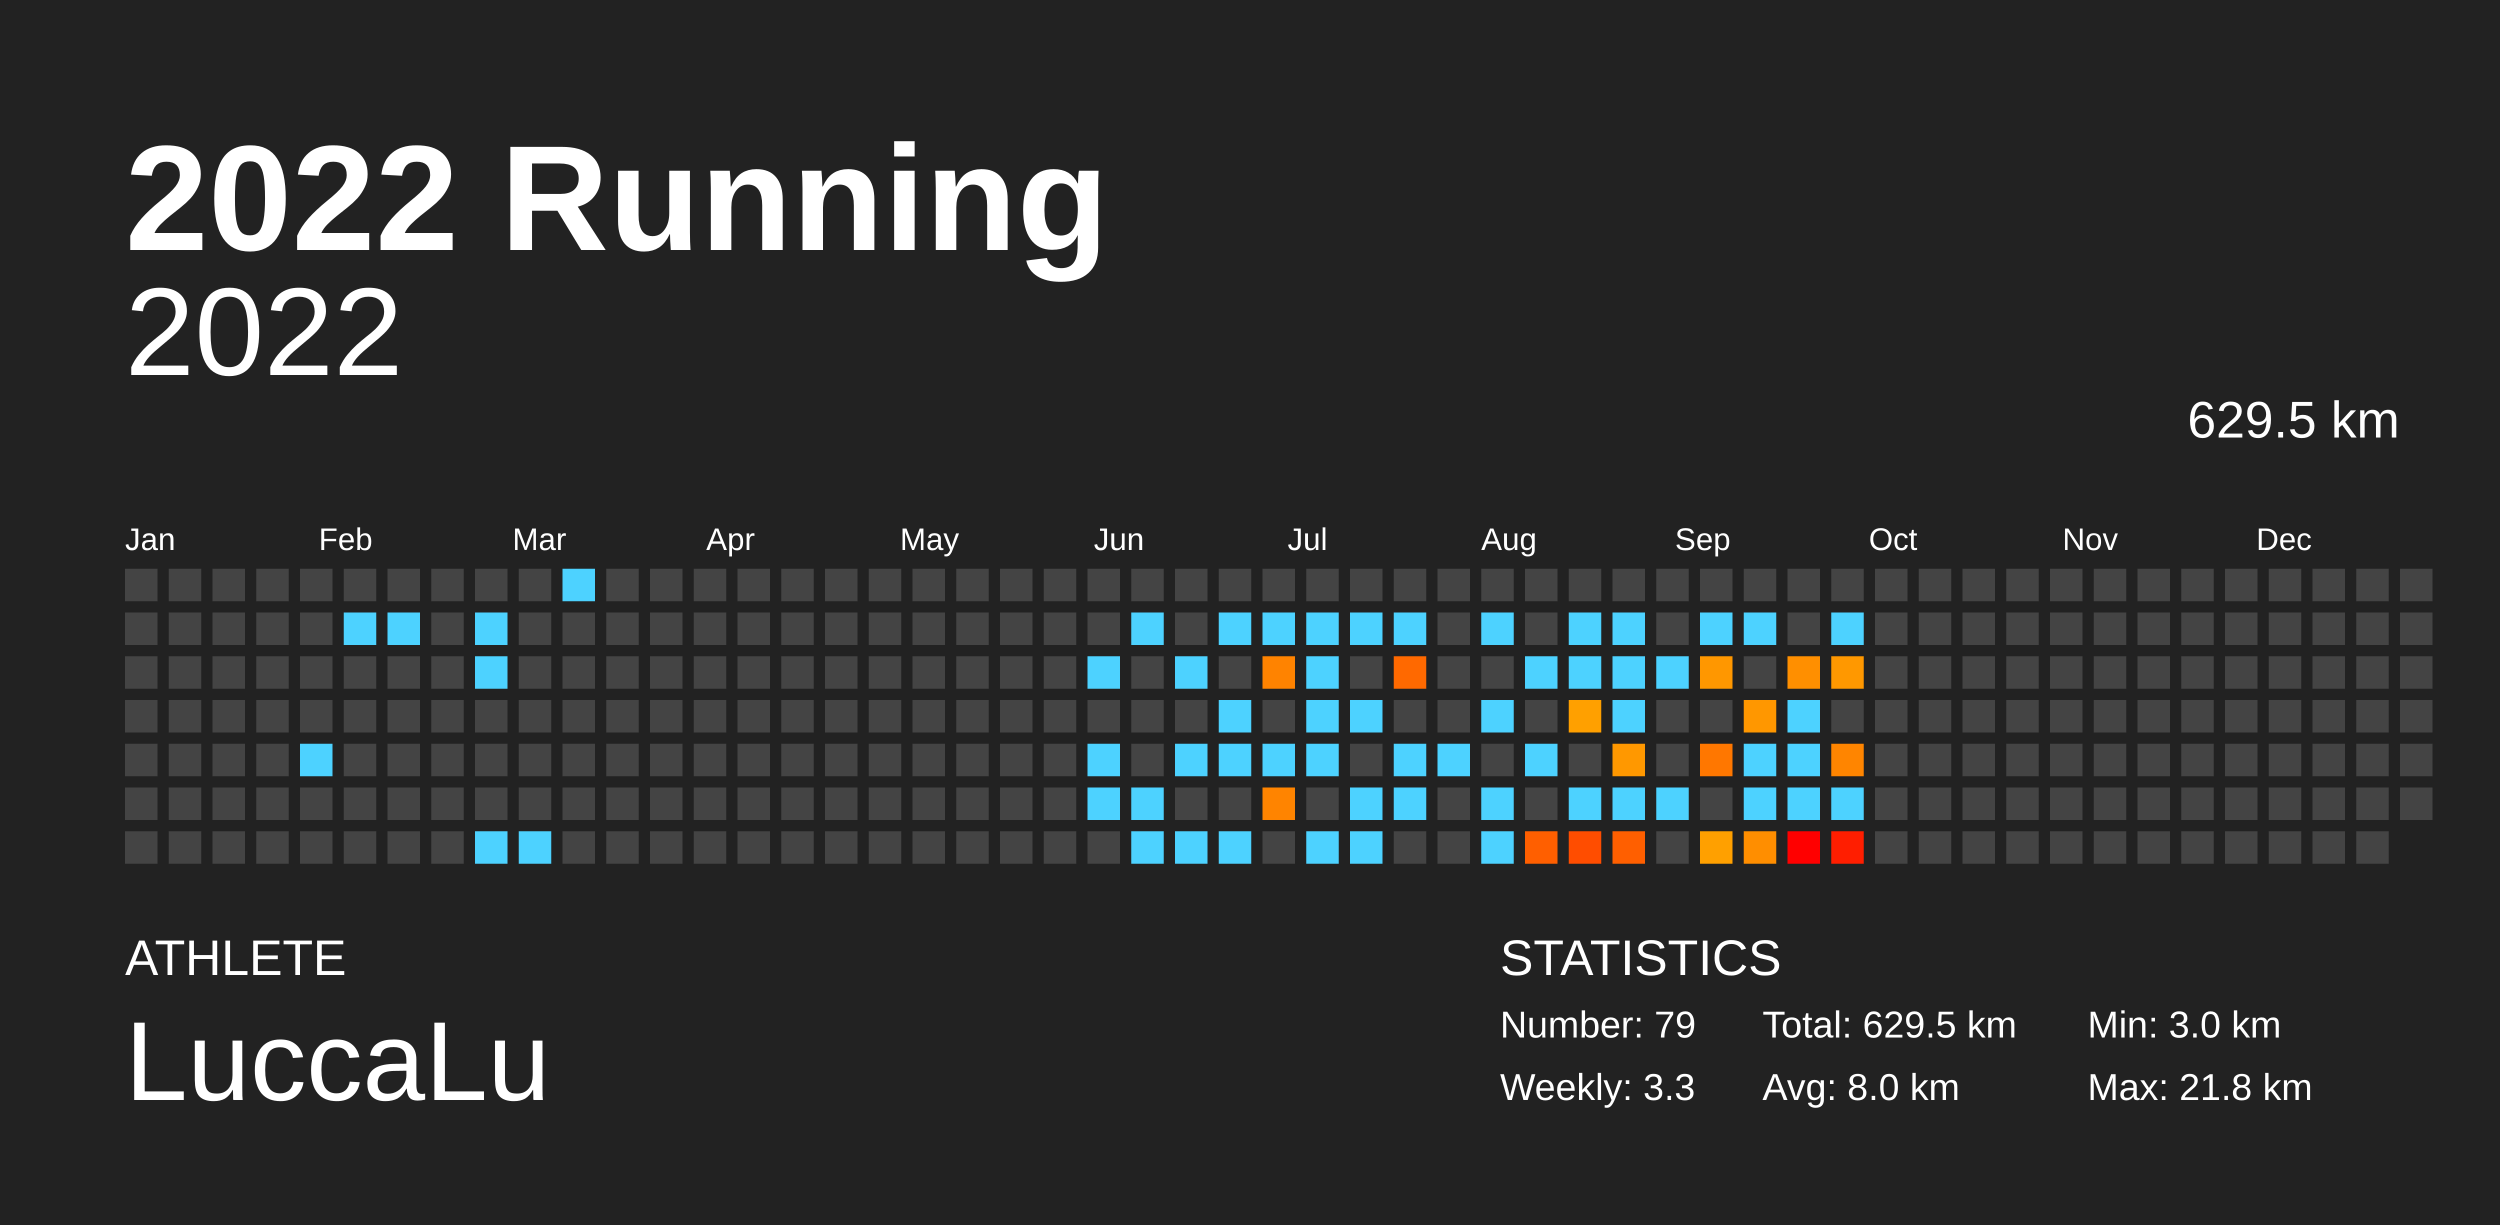
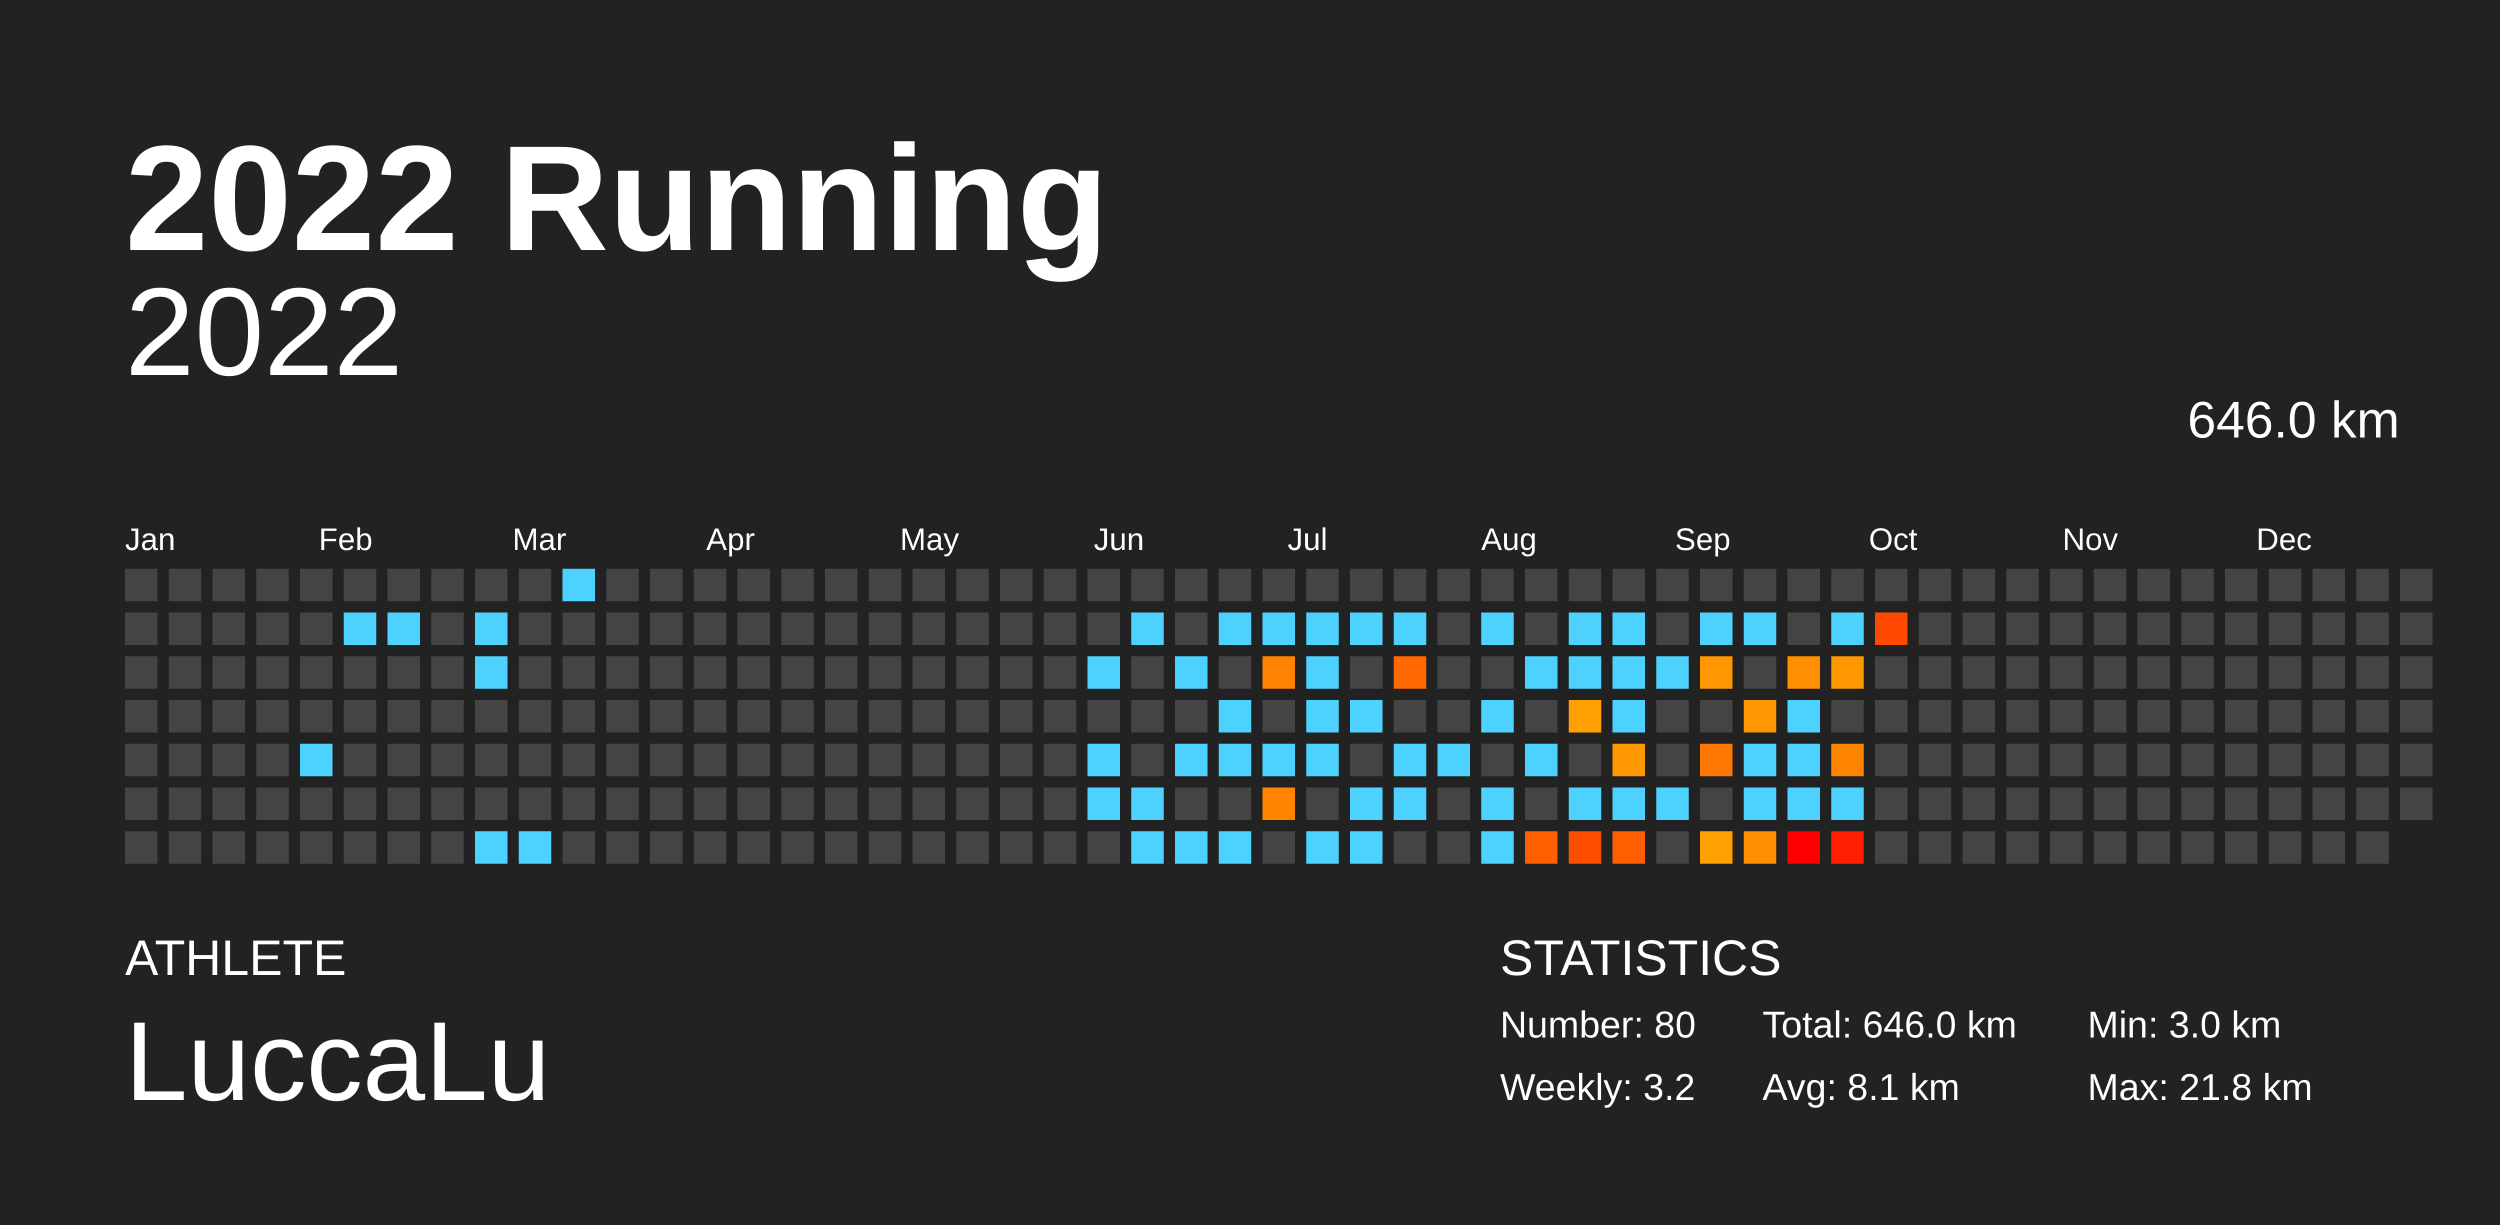
<svg xmlns="http://www.w3.org/2000/svg" baseProfile="full" height="98mm" version="1.1" viewBox="0,0,200,98" width="200mm">
  <defs />
  <rect fill="#222222" height="98" width="200" x="0" y="0" />
  <text fill="#FFFFFF" style="font-size:12px; font-family:Arial; font-weight:bold;" x="10" y="20">2022 Running</text>
  <text fill="#FFFFFF" style="font-size:4px; font-family:Arial" x="10" y="78">ATHLETE</text>
  <text fill="#FFFFFF" style="font-size:9px; font-family:Arial" x="10" y="88">LuccaLu</text>
  <text fill="#FFFFFF" style="font-size:4px; font-family:Arial" x="120" y="78">STATISTICS</text>
-   <text fill="#FFFFFF" style="font-size:3px; font-family:Arial" x="120" y="83">Number: 79</text>
-   <text fill="#FFFFFF" style="font-size:3px; font-family:Arial" x="120" y="88">Weekly: 3.3</text>
-   <text fill="#FFFFFF" style="font-size:3px; font-family:Arial" x="141" y="83">Total: 629.5 km</text>
-   <text fill="#FFFFFF" style="font-size:3px; font-family:Arial" x="141" y="88">Avg: 8.0 km</text>
+   <text fill="#FFFFFF" style="font-size:3px; font-family:Arial" x="120" y="83">Number: 80</text>
+   <text fill="#FFFFFF" style="font-size:3px; font-family:Arial" x="120" y="88">Weekly: 3.2</text>
+   <text fill="#FFFFFF" style="font-size:3px; font-family:Arial" x="141" y="83">Total: 646.0 km</text>
+   <text fill="#FFFFFF" style="font-size:3px; font-family:Arial" x="141" y="88">Avg: 8.1 km</text>
  <text fill="#FFFFFF" style="font-size:3px; font-family:Arial" x="167" y="83">Min: 3.0 km</text>
  <text fill="#FFFFFF" style="font-size:3px; font-family:Arial" x="167" y="88">Max: 21.8 km</text>
  <text alignment-baseline="hanging" fill="#FFFFFF" style="font-size:10.0px; font-family:Arial;" x="10" y="30">2022</text>
-   <text alignment-baseline="hanging" fill="#FFFFFF" style="font-size:4.125px; font-family:Arial;" x="175" y="35">629.5 km</text>
+   <text alignment-baseline="hanging" fill="#FFFFFF" style="font-size:4.125px; font-family:Arial;" x="175" y="35">646.0 km</text>
  <text fill="#FFFFFF" style="font-size:2.5px; font-family:Arial" x="10.0" y="44">Jan</text>
  <text fill="#FFFFFF" style="font-size:2.5px; font-family:Arial" x="25.5" y="44">Feb</text>
  <text fill="#FFFFFF" style="font-size:2.5px; font-family:Arial" x="41.0" y="44">Mar</text>
  <text fill="#FFFFFF" style="font-size:2.5px; font-family:Arial" x="56.5" y="44">Apr</text>
  <text fill="#FFFFFF" style="font-size:2.5px; font-family:Arial" x="72.0" y="44">May</text>
  <text fill="#FFFFFF" style="font-size:2.5px; font-family:Arial" x="87.5" y="44">Jun</text>
  <text fill="#FFFFFF" style="font-size:2.5px; font-family:Arial" x="103.0" y="44">Jul</text>
  <text fill="#FFFFFF" style="font-size:2.5px; font-family:Arial" x="118.5" y="44">Aug</text>
  <text fill="#FFFFFF" style="font-size:2.5px; font-family:Arial" x="134.0" y="44">Sep</text>
  <text fill="#FFFFFF" style="font-size:2.5px; font-family:Arial" x="149.5" y="44">Oct</text>
  <text fill="#FFFFFF" style="font-size:2.5px; font-family:Arial" x="165.0" y="44">Nov</text>
  <text fill="#FFFFFF" style="font-size:2.5px; font-family:Arial" x="180.5" y="44">Dec</text>
  <rect fill="#444444" height="2.6" width="2.6" x="10.0" y="45.5" />
  <rect fill="#444444" height="2.6" width="2.6" x="10.0" y="49.0" />
  <rect fill="#444444" height="2.6" width="2.6" x="10.0" y="52.5" />
  <rect fill="#444444" height="2.6" width="2.6" x="10.0" y="56.0" />
  <rect fill="#444444" height="2.6" width="2.6" x="10.0" y="59.5" />
  <rect fill="#444444" height="2.6" width="2.6" x="10.0" y="63.0" />
  <rect fill="#444444" height="2.6" width="2.6" x="10.0" y="66.5" />
  <rect fill="#444444" height="2.6" width="2.6" x="13.5" y="45.5" />
  <rect fill="#444444" height="2.6" width="2.6" x="13.5" y="49.0" />
  <rect fill="#444444" height="2.6" width="2.6" x="13.5" y="52.5" />
  <rect fill="#444444" height="2.6" width="2.6" x="13.5" y="56.0" />
  <rect fill="#444444" height="2.6" width="2.6" x="13.5" y="59.5" />
  <rect fill="#444444" height="2.6" width="2.6" x="13.5" y="63.0" />
  <rect fill="#444444" height="2.6" width="2.6" x="13.5" y="66.5" />
  <rect fill="#444444" height="2.6" width="2.6" x="17.0" y="45.5" />
  <rect fill="#444444" height="2.6" width="2.6" x="17.0" y="49.0" />
  <rect fill="#444444" height="2.6" width="2.6" x="17.0" y="52.5" />
  <rect fill="#444444" height="2.6" width="2.6" x="17.0" y="56.0" />
  <rect fill="#444444" height="2.6" width="2.6" x="17.0" y="59.5" />
  <rect fill="#444444" height="2.6" width="2.6" x="17.0" y="63.0" />
  <rect fill="#444444" height="2.6" width="2.6" x="17.0" y="66.5" />
  <rect fill="#444444" height="2.6" width="2.6" x="20.5" y="45.5" />
  <rect fill="#444444" height="2.6" width="2.6" x="20.5" y="49.0" />
  <rect fill="#444444" height="2.6" width="2.6" x="20.5" y="52.5" />
  <rect fill="#444444" height="2.6" width="2.6" x="20.5" y="56.0" />
  <rect fill="#444444" height="2.6" width="2.6" x="20.5" y="59.5" />
  <rect fill="#444444" height="2.6" width="2.6" x="20.5" y="63.0" />
  <rect fill="#444444" height="2.6" width="2.6" x="20.5" y="66.5" />
  <rect fill="#444444" height="2.6" width="2.6" x="24.0" y="45.5" />
  <rect fill="#444444" height="2.6" width="2.6" x="24.0" y="49.0" />
  <rect fill="#444444" height="2.6" width="2.6" x="24.0" y="52.5" />
  <rect fill="#444444" height="2.6" width="2.6" x="24.0" y="56.0" />
  <rect fill="#4dd2ff" height="2.6" width="2.6" x="24.0" y="59.5" />
  <rect fill="#444444" height="2.6" width="2.6" x="24.0" y="63.0" />
  <rect fill="#444444" height="2.6" width="2.6" x="24.0" y="66.5" />
  <rect fill="#444444" height="2.6" width="2.6" x="27.5" y="45.5" />
  <rect fill="#4dd2ff" height="2.6" width="2.6" x="27.5" y="49.0" />
  <rect fill="#444444" height="2.6" width="2.6" x="27.5" y="52.5" />
  <rect fill="#444444" height="2.6" width="2.6" x="27.5" y="56.0" />
  <rect fill="#444444" height="2.6" width="2.6" x="27.5" y="59.5" />
  <rect fill="#444444" height="2.6" width="2.6" x="27.5" y="63.0" />
  <rect fill="#444444" height="2.6" width="2.6" x="27.5" y="66.5" />
  <rect fill="#444444" height="2.6" width="2.6" x="31.0" y="45.5" />
  <rect fill="#4dd2ff" height="2.6" width="2.6" x="31.0" y="49.0" />
  <rect fill="#444444" height="2.6" width="2.6" x="31.0" y="52.5" />
  <rect fill="#444444" height="2.6" width="2.6" x="31.0" y="56.0" />
  <rect fill="#444444" height="2.6" width="2.6" x="31.0" y="59.5" />
  <rect fill="#444444" height="2.6" width="2.6" x="31.0" y="63.0" />
  <rect fill="#444444" height="2.6" width="2.6" x="31.0" y="66.5" />
  <rect fill="#444444" height="2.6" width="2.6" x="34.5" y="45.5" />
  <rect fill="#444444" height="2.6" width="2.6" x="34.5" y="49.0" />
  <rect fill="#444444" height="2.6" width="2.6" x="34.5" y="52.5" />
  <rect fill="#444444" height="2.6" width="2.6" x="34.5" y="56.0" />
  <rect fill="#444444" height="2.6" width="2.6" x="34.5" y="59.5" />
  <rect fill="#444444" height="2.6" width="2.6" x="34.5" y="63.0" />
  <rect fill="#444444" height="2.6" width="2.6" x="34.5" y="66.5" />
  <rect fill="#444444" height="2.6" width="2.6" x="38.0" y="45.5" />
  <rect fill="#4dd2ff" height="2.6" width="2.6" x="38.0" y="49.0" />
  <rect fill="#4dd2ff" height="2.6" width="2.6" x="38.0" y="52.5" />
  <rect fill="#444444" height="2.6" width="2.6" x="38.0" y="56.0" />
  <rect fill="#444444" height="2.6" width="2.6" x="38.0" y="59.5" />
  <rect fill="#444444" height="2.6" width="2.6" x="38.0" y="63.0" />
  <rect fill="#4dd2ff" height="2.6" width="2.6" x="38.0" y="66.5" />
  <rect fill="#444444" height="2.6" width="2.6" x="41.5" y="45.5" />
  <rect fill="#444444" height="2.6" width="2.6" x="41.5" y="49.0" />
  <rect fill="#444444" height="2.6" width="2.6" x="41.5" y="52.5" />
  <rect fill="#444444" height="2.6" width="2.6" x="41.5" y="56.0" />
  <rect fill="#444444" height="2.6" width="2.6" x="41.5" y="59.5" />
  <rect fill="#444444" height="2.6" width="2.6" x="41.5" y="63.0" />
  <rect fill="#4dd2ff" height="2.6" width="2.6" x="41.5" y="66.5" />
  <rect fill="#4dd2ff" height="2.6" width="2.6" x="45.0" y="45.5" />
  <rect fill="#444444" height="2.6" width="2.6" x="45.0" y="49.0" />
  <rect fill="#444444" height="2.6" width="2.6" x="45.0" y="52.5" />
  <rect fill="#444444" height="2.6" width="2.6" x="45.0" y="56.0" />
  <rect fill="#444444" height="2.6" width="2.6" x="45.0" y="59.5" />
  <rect fill="#444444" height="2.6" width="2.6" x="45.0" y="63.0" />
  <rect fill="#444444" height="2.6" width="2.6" x="45.0" y="66.5" />
  <rect fill="#444444" height="2.6" width="2.6" x="48.5" y="45.5" />
  <rect fill="#444444" height="2.6" width="2.6" x="48.5" y="49.0" />
  <rect fill="#444444" height="2.6" width="2.6" x="48.5" y="52.5" />
  <rect fill="#444444" height="2.6" width="2.6" x="48.5" y="56.0" />
  <rect fill="#444444" height="2.6" width="2.6" x="48.5" y="59.5" />
  <rect fill="#444444" height="2.6" width="2.6" x="48.5" y="63.0" />
  <rect fill="#444444" height="2.6" width="2.6" x="48.5" y="66.5" />
  <rect fill="#444444" height="2.6" width="2.6" x="52.0" y="45.5" />
  <rect fill="#444444" height="2.6" width="2.6" x="52.0" y="49.0" />
  <rect fill="#444444" height="2.6" width="2.6" x="52.0" y="52.5" />
  <rect fill="#444444" height="2.6" width="2.6" x="52.0" y="56.0" />
  <rect fill="#444444" height="2.6" width="2.6" x="52.0" y="59.5" />
  <rect fill="#444444" height="2.6" width="2.6" x="52.0" y="63.0" />
  <rect fill="#444444" height="2.6" width="2.6" x="52.0" y="66.5" />
  <rect fill="#444444" height="2.6" width="2.6" x="55.5" y="45.5" />
  <rect fill="#444444" height="2.6" width="2.6" x="55.5" y="49.0" />
  <rect fill="#444444" height="2.6" width="2.6" x="55.5" y="52.5" />
  <rect fill="#444444" height="2.6" width="2.6" x="55.5" y="56.0" />
  <rect fill="#444444" height="2.6" width="2.6" x="55.5" y="59.5" />
  <rect fill="#444444" height="2.6" width="2.6" x="55.5" y="63.0" />
  <rect fill="#444444" height="2.6" width="2.6" x="55.5" y="66.5" />
  <rect fill="#444444" height="2.6" width="2.6" x="59.0" y="45.5" />
  <rect fill="#444444" height="2.6" width="2.6" x="59.0" y="49.0" />
  <rect fill="#444444" height="2.6" width="2.6" x="59.0" y="52.5" />
  <rect fill="#444444" height="2.6" width="2.6" x="59.0" y="56.0" />
  <rect fill="#444444" height="2.6" width="2.6" x="59.0" y="59.5" />
  <rect fill="#444444" height="2.6" width="2.6" x="59.0" y="63.0" />
  <rect fill="#444444" height="2.6" width="2.6" x="59.0" y="66.5" />
  <rect fill="#444444" height="2.6" width="2.6" x="62.5" y="45.5" />
  <rect fill="#444444" height="2.6" width="2.6" x="62.5" y="49.0" />
  <rect fill="#444444" height="2.6" width="2.6" x="62.5" y="52.5" />
  <rect fill="#444444" height="2.6" width="2.6" x="62.5" y="56.0" />
  <rect fill="#444444" height="2.6" width="2.6" x="62.5" y="59.5" />
  <rect fill="#444444" height="2.6" width="2.6" x="62.5" y="63.0" />
  <rect fill="#444444" height="2.6" width="2.6" x="62.5" y="66.5" />
  <rect fill="#444444" height="2.6" width="2.6" x="66.0" y="45.5" />
  <rect fill="#444444" height="2.6" width="2.6" x="66.0" y="49.0" />
  <rect fill="#444444" height="2.6" width="2.6" x="66.0" y="52.5" />
  <rect fill="#444444" height="2.6" width="2.6" x="66.0" y="56.0" />
  <rect fill="#444444" height="2.6" width="2.6" x="66.0" y="59.5" />
  <rect fill="#444444" height="2.6" width="2.6" x="66.0" y="63.0" />
  <rect fill="#444444" height="2.6" width="2.6" x="66.0" y="66.5" />
  <rect fill="#444444" height="2.6" width="2.6" x="69.5" y="45.5" />
  <rect fill="#444444" height="2.6" width="2.6" x="69.5" y="49.0" />
  <rect fill="#444444" height="2.6" width="2.6" x="69.5" y="52.5" />
  <rect fill="#444444" height="2.6" width="2.6" x="69.5" y="56.0" />
  <rect fill="#444444" height="2.6" width="2.6" x="69.5" y="59.5" />
  <rect fill="#444444" height="2.6" width="2.6" x="69.5" y="63.0" />
  <rect fill="#444444" height="2.6" width="2.6" x="69.5" y="66.5" />
  <rect fill="#444444" height="2.6" width="2.6" x="73.0" y="45.5" />
  <rect fill="#444444" height="2.6" width="2.6" x="73.0" y="49.0" />
  <rect fill="#444444" height="2.6" width="2.6" x="73.0" y="52.5" />
  <rect fill="#444444" height="2.6" width="2.6" x="73.0" y="56.0" />
  <rect fill="#444444" height="2.6" width="2.6" x="73.0" y="59.5" />
  <rect fill="#444444" height="2.6" width="2.6" x="73.0" y="63.0" />
  <rect fill="#444444" height="2.6" width="2.6" x="73.0" y="66.5" />
  <rect fill="#444444" height="2.6" width="2.6" x="76.5" y="45.5" />
  <rect fill="#444444" height="2.6" width="2.6" x="76.5" y="49.0" />
  <rect fill="#444444" height="2.6" width="2.6" x="76.5" y="52.5" />
  <rect fill="#444444" height="2.6" width="2.6" x="76.5" y="56.0" />
  <rect fill="#444444" height="2.6" width="2.6" x="76.5" y="59.5" />
  <rect fill="#444444" height="2.6" width="2.6" x="76.5" y="63.0" />
  <rect fill="#444444" height="2.6" width="2.6" x="76.5" y="66.5" />
  <rect fill="#444444" height="2.6" width="2.6" x="80.0" y="45.5" />
  <rect fill="#444444" height="2.6" width="2.6" x="80.0" y="49.0" />
  <rect fill="#444444" height="2.6" width="2.6" x="80.0" y="52.5" />
  <rect fill="#444444" height="2.6" width="2.6" x="80.0" y="56.0" />
  <rect fill="#444444" height="2.6" width="2.6" x="80.0" y="59.5" />
  <rect fill="#444444" height="2.6" width="2.6" x="80.0" y="63.0" />
  <rect fill="#444444" height="2.6" width="2.6" x="80.0" y="66.5" />
  <rect fill="#444444" height="2.6" width="2.6" x="83.5" y="45.5" />
  <rect fill="#444444" height="2.6" width="2.6" x="83.5" y="49.0" />
  <rect fill="#444444" height="2.6" width="2.6" x="83.5" y="52.5" />
  <rect fill="#444444" height="2.6" width="2.6" x="83.5" y="56.0" />
  <rect fill="#444444" height="2.6" width="2.6" x="83.5" y="59.5" />
  <rect fill="#444444" height="2.6" width="2.6" x="83.5" y="63.0" />
  <rect fill="#444444" height="2.6" width="2.6" x="83.5" y="66.5" />
  <rect fill="#444444" height="2.6" width="2.6" x="87.0" y="45.5" />
  <rect fill="#444444" height="2.6" width="2.6" x="87.0" y="49.0" />
  <rect fill="#4dd2ff" height="2.6" width="2.6" x="87.0" y="52.5" />
  <rect fill="#444444" height="2.6" width="2.6" x="87.0" y="56.0" />
  <rect fill="#4dd2ff" height="2.6" width="2.6" x="87.0" y="59.5" />
  <rect fill="#4dd2ff" height="2.6" width="2.6" x="87.0" y="63.0" />
  <rect fill="#444444" height="2.6" width="2.6" x="87.0" y="66.5" />
  <rect fill="#444444" height="2.6" width="2.6" x="90.5" y="45.5" />
  <rect fill="#4dd2ff" height="2.6" width="2.6" x="90.5" y="49.0" />
  <rect fill="#444444" height="2.6" width="2.6" x="90.5" y="52.5" />
  <rect fill="#444444" height="2.6" width="2.6" x="90.5" y="56.0" />
  <rect fill="#444444" height="2.6" width="2.6" x="90.5" y="59.5" />
  <rect fill="#4dd2ff" height="2.6" width="2.6" x="90.5" y="63.0" />
  <rect fill="#4dd2ff" height="2.6" width="2.6" x="90.5" y="66.5" />
  <rect fill="#444444" height="2.6" width="2.6" x="94.0" y="45.5" />
  <rect fill="#444444" height="2.6" width="2.6" x="94.0" y="49.0" />
  <rect fill="#4dd2ff" height="2.6" width="2.6" x="94.0" y="52.5" />
  <rect fill="#444444" height="2.6" width="2.6" x="94.0" y="56.0" />
  <rect fill="#4dd2ff" height="2.6" width="2.6" x="94.0" y="59.5" />
  <rect fill="#444444" height="2.6" width="2.6" x="94.0" y="63.0" />
  <rect fill="#4dd2ff" height="2.6" width="2.6" x="94.0" y="66.5" />
  <rect fill="#444444" height="2.6" width="2.6" x="97.5" y="45.5" />
  <rect fill="#4dd2ff" height="2.6" width="2.6" x="97.5" y="49.0" />
  <rect fill="#444444" height="2.6" width="2.6" x="97.5" y="52.5" />
  <rect fill="#4dd2ff" height="2.6" width="2.6" x="97.5" y="56.0" />
  <rect fill="#4dd2ff" height="2.6" width="2.6" x="97.5" y="59.5" />
  <rect fill="#444444" height="2.6" width="2.6" x="97.5" y="63.0" />
  <rect fill="#4dd2ff" height="2.6" width="2.6" x="97.5" y="66.5" />
  <rect fill="#444444" height="2.6" width="2.6" x="101.0" y="45.5" />
  <rect fill="#4dd2ff" height="2.6" width="2.6" x="101.0" y="49.0" />
  <rect fill="#ff8300" height="2.6" width="2.6" x="101.0" y="52.5" />
  <rect fill="#444444" height="2.6" width="2.6" x="101.0" y="56.0" />
  <rect fill="#4dd2ff" height="2.6" width="2.6" x="101.0" y="59.5" />
  <rect fill="#ff8400" height="2.6" width="2.6" x="101.0" y="63.0" />
  <rect fill="#444444" height="2.6" width="2.6" x="101.0" y="66.5" />
  <rect fill="#444444" height="2.6" width="2.6" x="104.5" y="45.5" />
  <rect fill="#4dd2ff" height="2.6" width="2.6" x="104.5" y="49.0" />
  <rect fill="#4dd2ff" height="2.6" width="2.6" x="104.5" y="52.5" />
  <rect fill="#4dd2ff" height="2.6" width="2.6" x="104.5" y="56.0" />
  <rect fill="#4dd2ff" height="2.6" width="2.6" x="104.5" y="59.5" />
  <rect fill="#444444" height="2.6" width="2.6" x="104.5" y="63.0" />
  <rect fill="#4dd2ff" height="2.6" width="2.6" x="104.5" y="66.5" />
  <rect fill="#444444" height="2.6" width="2.6" x="108.0" y="45.5" />
  <rect fill="#4dd2ff" height="2.6" width="2.6" x="108.0" y="49.0" />
  <rect fill="#444444" height="2.6" width="2.6" x="108.0" y="52.5" />
  <rect fill="#4dd2ff" height="2.6" width="2.6" x="108.0" y="56.0" />
  <rect fill="#444444" height="2.6" width="2.6" x="108.0" y="59.5" />
  <rect fill="#4dd2ff" height="2.6" width="2.6" x="108.0" y="63.0" />
  <rect fill="#4dd2ff" height="2.6" width="2.6" x="108.0" y="66.5" />
  <rect fill="#444444" height="2.6" width="2.6" x="111.5" y="45.5" />
  <rect fill="#4dd2ff" height="2.6" width="2.6" x="111.5" y="49.0" />
  <rect fill="#ff6900" height="2.6" width="2.6" x="111.5" y="52.5" />
  <rect fill="#444444" height="2.6" width="2.6" x="111.5" y="56.0" />
  <rect fill="#4dd2ff" height="2.6" width="2.6" x="111.5" y="59.5" />
  <rect fill="#4dd2ff" height="2.6" width="2.6" x="111.5" y="63.0" />
  <rect fill="#444444" height="2.6" width="2.6" x="111.5" y="66.5" />
  <rect fill="#444444" height="2.6" width="2.6" x="115.0" y="45.5" />
  <rect fill="#444444" height="2.6" width="2.6" x="115.0" y="49.0" />
  <rect fill="#444444" height="2.6" width="2.6" x="115.0" y="52.5" />
  <rect fill="#444444" height="2.6" width="2.6" x="115.0" y="56.0" />
  <rect fill="#4dd2ff" height="2.6" width="2.6" x="115.0" y="59.5" />
  <rect fill="#444444" height="2.6" width="2.6" x="115.0" y="63.0" />
  <rect fill="#444444" height="2.6" width="2.6" x="115.0" y="66.5" />
  <rect fill="#444444" height="2.6" width="2.6" x="118.5" y="45.5" />
  <rect fill="#4dd2ff" height="2.6" width="2.6" x="118.5" y="49.0" />
  <rect fill="#444444" height="2.6" width="2.6" x="118.5" y="52.5" />
  <rect fill="#4dd2ff" height="2.6" width="2.6" x="118.5" y="56.0" />
  <rect fill="#444444" height="2.6" width="2.6" x="118.5" y="59.5" />
  <rect fill="#4dd2ff" height="2.6" width="2.6" x="118.5" y="63.0" />
  <rect fill="#4dd2ff" height="2.6" width="2.6" x="118.5" y="66.5" />
  <rect fill="#444444" height="2.6" width="2.6" x="122.0" y="45.5" />
  <rect fill="#444444" height="2.6" width="2.6" x="122.0" y="49.0" />
  <rect fill="#4dd2ff" height="2.6" width="2.6" x="122.0" y="52.5" />
  <rect fill="#444444" height="2.6" width="2.6" x="122.0" y="56.0" />
  <rect fill="#4dd2ff" height="2.6" width="2.6" x="122.0" y="59.5" />
  <rect fill="#444444" height="2.6" width="2.6" x="122.0" y="63.0" />
  <rect fill="#ff5f00" height="2.6" width="2.6" x="122.0" y="66.5" />
  <rect fill="#444444" height="2.6" width="2.6" x="125.5" y="45.5" />
  <rect fill="#4dd2ff" height="2.6" width="2.6" x="125.5" y="49.0" />
  <rect fill="#4dd2ff" height="2.6" width="2.6" x="125.5" y="52.5" />
  <rect fill="#ffa000" height="2.6" width="2.6" x="125.5" y="56.0" />
  <rect fill="#444444" height="2.6" width="2.6" x="125.5" y="59.5" />
  <rect fill="#4dd2ff" height="2.6" width="2.6" x="125.5" y="63.0" />
  <rect fill="#ff4d00" height="2.6" width="2.6" x="125.5" y="66.5" />
  <rect fill="#444444" height="2.6" width="2.6" x="129.0" y="45.5" />
  <rect fill="#4dd2ff" height="2.6" width="2.6" x="129.0" y="49.0" />
  <rect fill="#4dd2ff" height="2.6" width="2.6" x="129.0" y="52.5" />
  <rect fill="#4dd2ff" height="2.6" width="2.6" x="129.0" y="56.0" />
  <rect fill="#ff9800" height="2.6" width="2.6" x="129.0" y="59.5" />
  <rect fill="#4dd2ff" height="2.6" width="2.6" x="129.0" y="63.0" />
  <rect fill="#ff5f00" height="2.6" width="2.6" x="129.0" y="66.5" />
  <rect fill="#444444" height="2.6" width="2.6" x="132.5" y="45.5" />
  <rect fill="#444444" height="2.6" width="2.6" x="132.5" y="49.0" />
  <rect fill="#4dd2ff" height="2.6" width="2.6" x="132.5" y="52.5" />
  <rect fill="#444444" height="2.6" width="2.6" x="132.5" y="56.0" />
  <rect fill="#444444" height="2.6" width="2.6" x="132.5" y="59.5" />
  <rect fill="#4dd2ff" height="2.6" width="2.6" x="132.5" y="63.0" />
  <rect fill="#444444" height="2.6" width="2.6" x="132.5" y="66.5" />
  <rect fill="#444444" height="2.6" width="2.6" x="136.0" y="45.5" />
  <rect fill="#4dd2ff" height="2.6" width="2.6" x="136.0" y="49.0" />
  <rect fill="#ff9700" height="2.6" width="2.6" x="136.0" y="52.5" />
  <rect fill="#444444" height="2.6" width="2.6" x="136.0" y="56.0" />
  <rect fill="#ff7700" height="2.6" width="2.6" x="136.0" y="59.5" />
  <rect fill="#444444" height="2.6" width="2.6" x="136.0" y="63.0" />
  <rect fill="#ffa000" height="2.6" width="2.6" x="136.0" y="66.5" />
  <rect fill="#444444" height="2.6" width="2.6" x="139.5" y="45.5" />
  <rect fill="#4dd2ff" height="2.6" width="2.6" x="139.5" y="49.0" />
  <rect fill="#444444" height="2.6" width="2.6" x="139.5" y="52.5" />
  <rect fill="#ff9700" height="2.6" width="2.6" x="139.5" y="56.0" />
  <rect fill="#4dd2ff" height="2.6" width="2.6" x="139.5" y="59.5" />
  <rect fill="#4dd2ff" height="2.6" width="2.6" x="139.5" y="63.0" />
  <rect fill="#ff8e00" height="2.6" width="2.6" x="139.5" y="66.5" />
  <rect fill="#444444" height="2.6" width="2.6" x="143.0" y="45.5" />
  <rect fill="#444444" height="2.6" width="2.6" x="143.0" y="49.0" />
  <rect fill="#ff8f00" height="2.6" width="2.6" x="143.0" y="52.5" />
  <rect fill="#4dd2ff" height="2.6" width="2.6" x="143.0" y="56.0" />
  <rect fill="#4dd2ff" height="2.6" width="2.6" x="143.0" y="59.5" />
  <rect fill="#4dd2ff" height="2.6" width="2.6" x="143.0" y="63.0" />
  <rect fill="red" height="2.6" width="2.6" x="143.0" y="66.5" />
  <rect fill="#444444" height="2.6" width="2.6" x="146.5" y="45.5" />
  <rect fill="#4dd2ff" height="2.6" width="2.6" x="146.5" y="49.0" />
  <rect fill="#ff9800" height="2.6" width="2.6" x="146.5" y="52.5" />
  <rect fill="#444444" height="2.6" width="2.6" x="146.5" y="56.0" />
  <rect fill="#ff8500" height="2.6" width="2.6" x="146.5" y="59.5" />
  <rect fill="#4dd2ff" height="2.6" width="2.6" x="146.5" y="63.0" />
  <rect fill="#ff1e00" height="2.6" width="2.6" x="146.5" y="66.5" />
  <rect fill="#444444" height="2.6" width="2.6" x="150.0" y="45.5" />
-   <rect fill="#444444" height="2.6" width="2.6" x="150.0" y="49.0" />
+   <rect fill="#ff4900" height="2.6" width="2.6" x="150.0" y="49.0" />
  <rect fill="#444444" height="2.6" width="2.6" x="150.0" y="52.5" />
  <rect fill="#444444" height="2.6" width="2.6" x="150.0" y="56.0" />
  <rect fill="#444444" height="2.6" width="2.6" x="150.0" y="59.5" />
  <rect fill="#444444" height="2.6" width="2.6" x="150.0" y="63.0" />
  <rect fill="#444444" height="2.6" width="2.6" x="150.0" y="66.5" />
  <rect fill="#444444" height="2.6" width="2.6" x="153.5" y="45.5" />
  <rect fill="#444444" height="2.6" width="2.6" x="153.5" y="49.0" />
  <rect fill="#444444" height="2.6" width="2.6" x="153.5" y="52.5" />
  <rect fill="#444444" height="2.6" width="2.6" x="153.5" y="56.0" />
  <rect fill="#444444" height="2.6" width="2.6" x="153.5" y="59.5" />
  <rect fill="#444444" height="2.6" width="2.6" x="153.5" y="63.0" />
  <rect fill="#444444" height="2.6" width="2.6" x="153.5" y="66.5" />
  <rect fill="#444444" height="2.6" width="2.6" x="157.0" y="45.5" />
  <rect fill="#444444" height="2.6" width="2.6" x="157.0" y="49.0" />
  <rect fill="#444444" height="2.6" width="2.6" x="157.0" y="52.5" />
  <rect fill="#444444" height="2.6" width="2.6" x="157.0" y="56.0" />
  <rect fill="#444444" height="2.6" width="2.6" x="157.0" y="59.5" />
  <rect fill="#444444" height="2.6" width="2.6" x="157.0" y="63.0" />
  <rect fill="#444444" height="2.6" width="2.6" x="157.0" y="66.5" />
  <rect fill="#444444" height="2.6" width="2.6" x="160.5" y="45.5" />
  <rect fill="#444444" height="2.6" width="2.6" x="160.5" y="49.0" />
  <rect fill="#444444" height="2.6" width="2.6" x="160.5" y="52.5" />
  <rect fill="#444444" height="2.6" width="2.6" x="160.5" y="56.0" />
  <rect fill="#444444" height="2.6" width="2.6" x="160.5" y="59.5" />
  <rect fill="#444444" height="2.6" width="2.6" x="160.5" y="63.0" />
  <rect fill="#444444" height="2.6" width="2.6" x="160.5" y="66.5" />
  <rect fill="#444444" height="2.6" width="2.6" x="164.0" y="45.5" />
  <rect fill="#444444" height="2.6" width="2.6" x="164.0" y="49.0" />
  <rect fill="#444444" height="2.6" width="2.6" x="164.0" y="52.5" />
  <rect fill="#444444" height="2.6" width="2.6" x="164.0" y="56.0" />
  <rect fill="#444444" height="2.6" width="2.6" x="164.0" y="59.5" />
  <rect fill="#444444" height="2.6" width="2.6" x="164.0" y="63.0" />
  <rect fill="#444444" height="2.6" width="2.6" x="164.0" y="66.5" />
  <rect fill="#444444" height="2.6" width="2.6" x="167.5" y="45.5" />
  <rect fill="#444444" height="2.6" width="2.6" x="167.5" y="49.0" />
  <rect fill="#444444" height="2.6" width="2.6" x="167.5" y="52.5" />
  <rect fill="#444444" height="2.6" width="2.6" x="167.5" y="56.0" />
  <rect fill="#444444" height="2.6" width="2.6" x="167.5" y="59.5" />
  <rect fill="#444444" height="2.6" width="2.6" x="167.5" y="63.0" />
  <rect fill="#444444" height="2.6" width="2.6" x="167.5" y="66.5" />
  <rect fill="#444444" height="2.6" width="2.6" x="171.0" y="45.5" />
  <rect fill="#444444" height="2.6" width="2.6" x="171.0" y="49.0" />
  <rect fill="#444444" height="2.6" width="2.6" x="171.0" y="52.5" />
  <rect fill="#444444" height="2.6" width="2.6" x="171.0" y="56.0" />
  <rect fill="#444444" height="2.6" width="2.6" x="171.0" y="59.5" />
  <rect fill="#444444" height="2.6" width="2.6" x="171.0" y="63.0" />
  <rect fill="#444444" height="2.6" width="2.6" x="171.0" y="66.5" />
  <rect fill="#444444" height="2.6" width="2.6" x="174.5" y="45.5" />
  <rect fill="#444444" height="2.6" width="2.6" x="174.5" y="49.0" />
  <rect fill="#444444" height="2.6" width="2.6" x="174.5" y="52.5" />
  <rect fill="#444444" height="2.6" width="2.6" x="174.5" y="56.0" />
  <rect fill="#444444" height="2.6" width="2.6" x="174.5" y="59.5" />
  <rect fill="#444444" height="2.6" width="2.6" x="174.5" y="63.0" />
  <rect fill="#444444" height="2.6" width="2.6" x="174.5" y="66.5" />
  <rect fill="#444444" height="2.6" width="2.6" x="178.0" y="45.5" />
  <rect fill="#444444" height="2.6" width="2.6" x="178.0" y="49.0" />
  <rect fill="#444444" height="2.6" width="2.6" x="178.0" y="52.5" />
  <rect fill="#444444" height="2.6" width="2.6" x="178.0" y="56.0" />
  <rect fill="#444444" height="2.6" width="2.6" x="178.0" y="59.5" />
  <rect fill="#444444" height="2.6" width="2.6" x="178.0" y="63.0" />
  <rect fill="#444444" height="2.6" width="2.6" x="178.0" y="66.5" />
  <rect fill="#444444" height="2.6" width="2.6" x="181.5" y="45.5" />
  <rect fill="#444444" height="2.6" width="2.6" x="181.5" y="49.0" />
  <rect fill="#444444" height="2.6" width="2.6" x="181.5" y="52.5" />
  <rect fill="#444444" height="2.6" width="2.6" x="181.5" y="56.0" />
  <rect fill="#444444" height="2.6" width="2.6" x="181.5" y="59.5" />
  <rect fill="#444444" height="2.6" width="2.6" x="181.5" y="63.0" />
  <rect fill="#444444" height="2.6" width="2.6" x="181.5" y="66.5" />
  <rect fill="#444444" height="2.6" width="2.6" x="185.0" y="45.5" />
  <rect fill="#444444" height="2.6" width="2.6" x="185.0" y="49.0" />
  <rect fill="#444444" height="2.6" width="2.6" x="185.0" y="52.5" />
  <rect fill="#444444" height="2.6" width="2.6" x="185.0" y="56.0" />
  <rect fill="#444444" height="2.6" width="2.6" x="185.0" y="59.5" />
  <rect fill="#444444" height="2.6" width="2.6" x="185.0" y="63.0" />
  <rect fill="#444444" height="2.6" width="2.6" x="185.0" y="66.5" />
  <rect fill="#444444" height="2.6" width="2.6" x="188.5" y="45.5" />
  <rect fill="#444444" height="2.6" width="2.6" x="188.5" y="49.0" />
  <rect fill="#444444" height="2.6" width="2.6" x="188.5" y="52.5" />
  <rect fill="#444444" height="2.6" width="2.6" x="188.5" y="56.0" />
  <rect fill="#444444" height="2.6" width="2.6" x="188.5" y="59.5" />
  <rect fill="#444444" height="2.6" width="2.6" x="188.5" y="63.0" />
  <rect fill="#444444" height="2.6" width="2.6" x="188.5" y="66.5" />
  <rect fill="#444444" height="2.6" width="2.6" x="192.0" y="45.5" />
  <rect fill="#444444" height="2.6" width="2.6" x="192.0" y="49.0" />
  <rect fill="#444444" height="2.6" width="2.6" x="192.0" y="52.5" />
  <rect fill="#444444" height="2.6" width="2.6" x="192.0" y="56.0" />
  <rect fill="#444444" height="2.6" width="2.6" x="192.0" y="59.5" />
  <rect fill="#444444" height="2.6" width="2.6" x="192.0" y="63.0" />
</svg>
